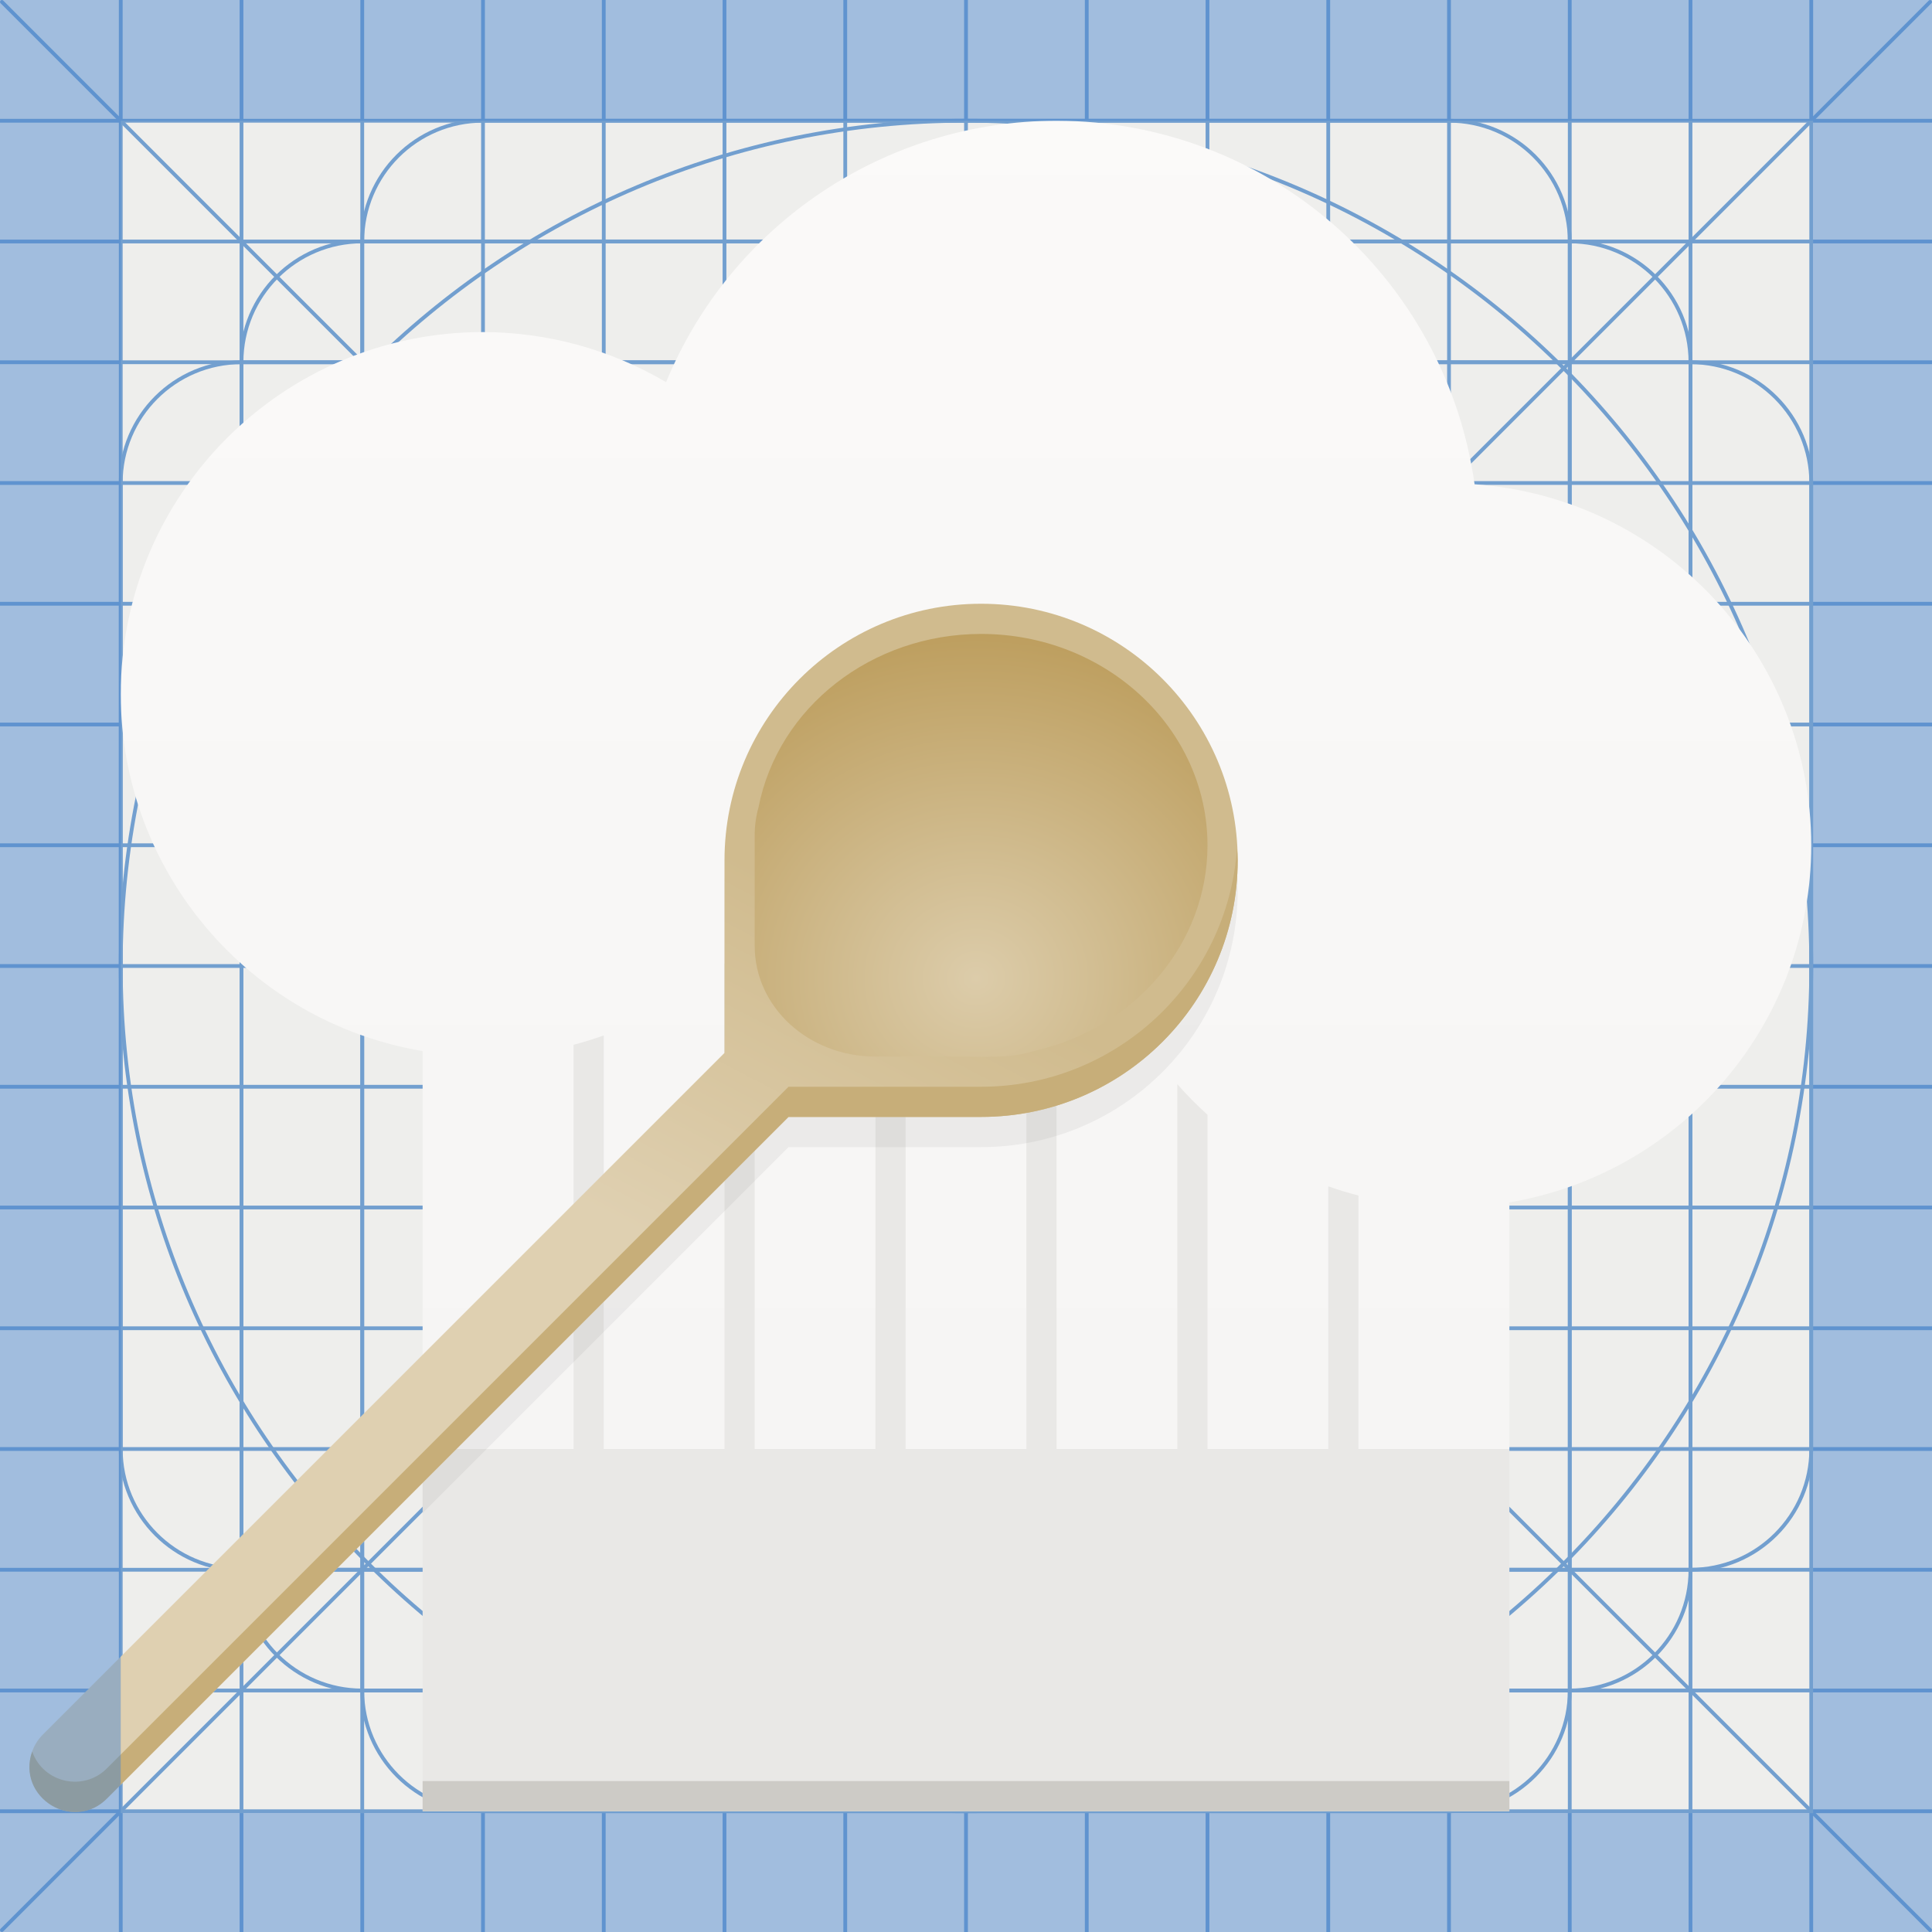
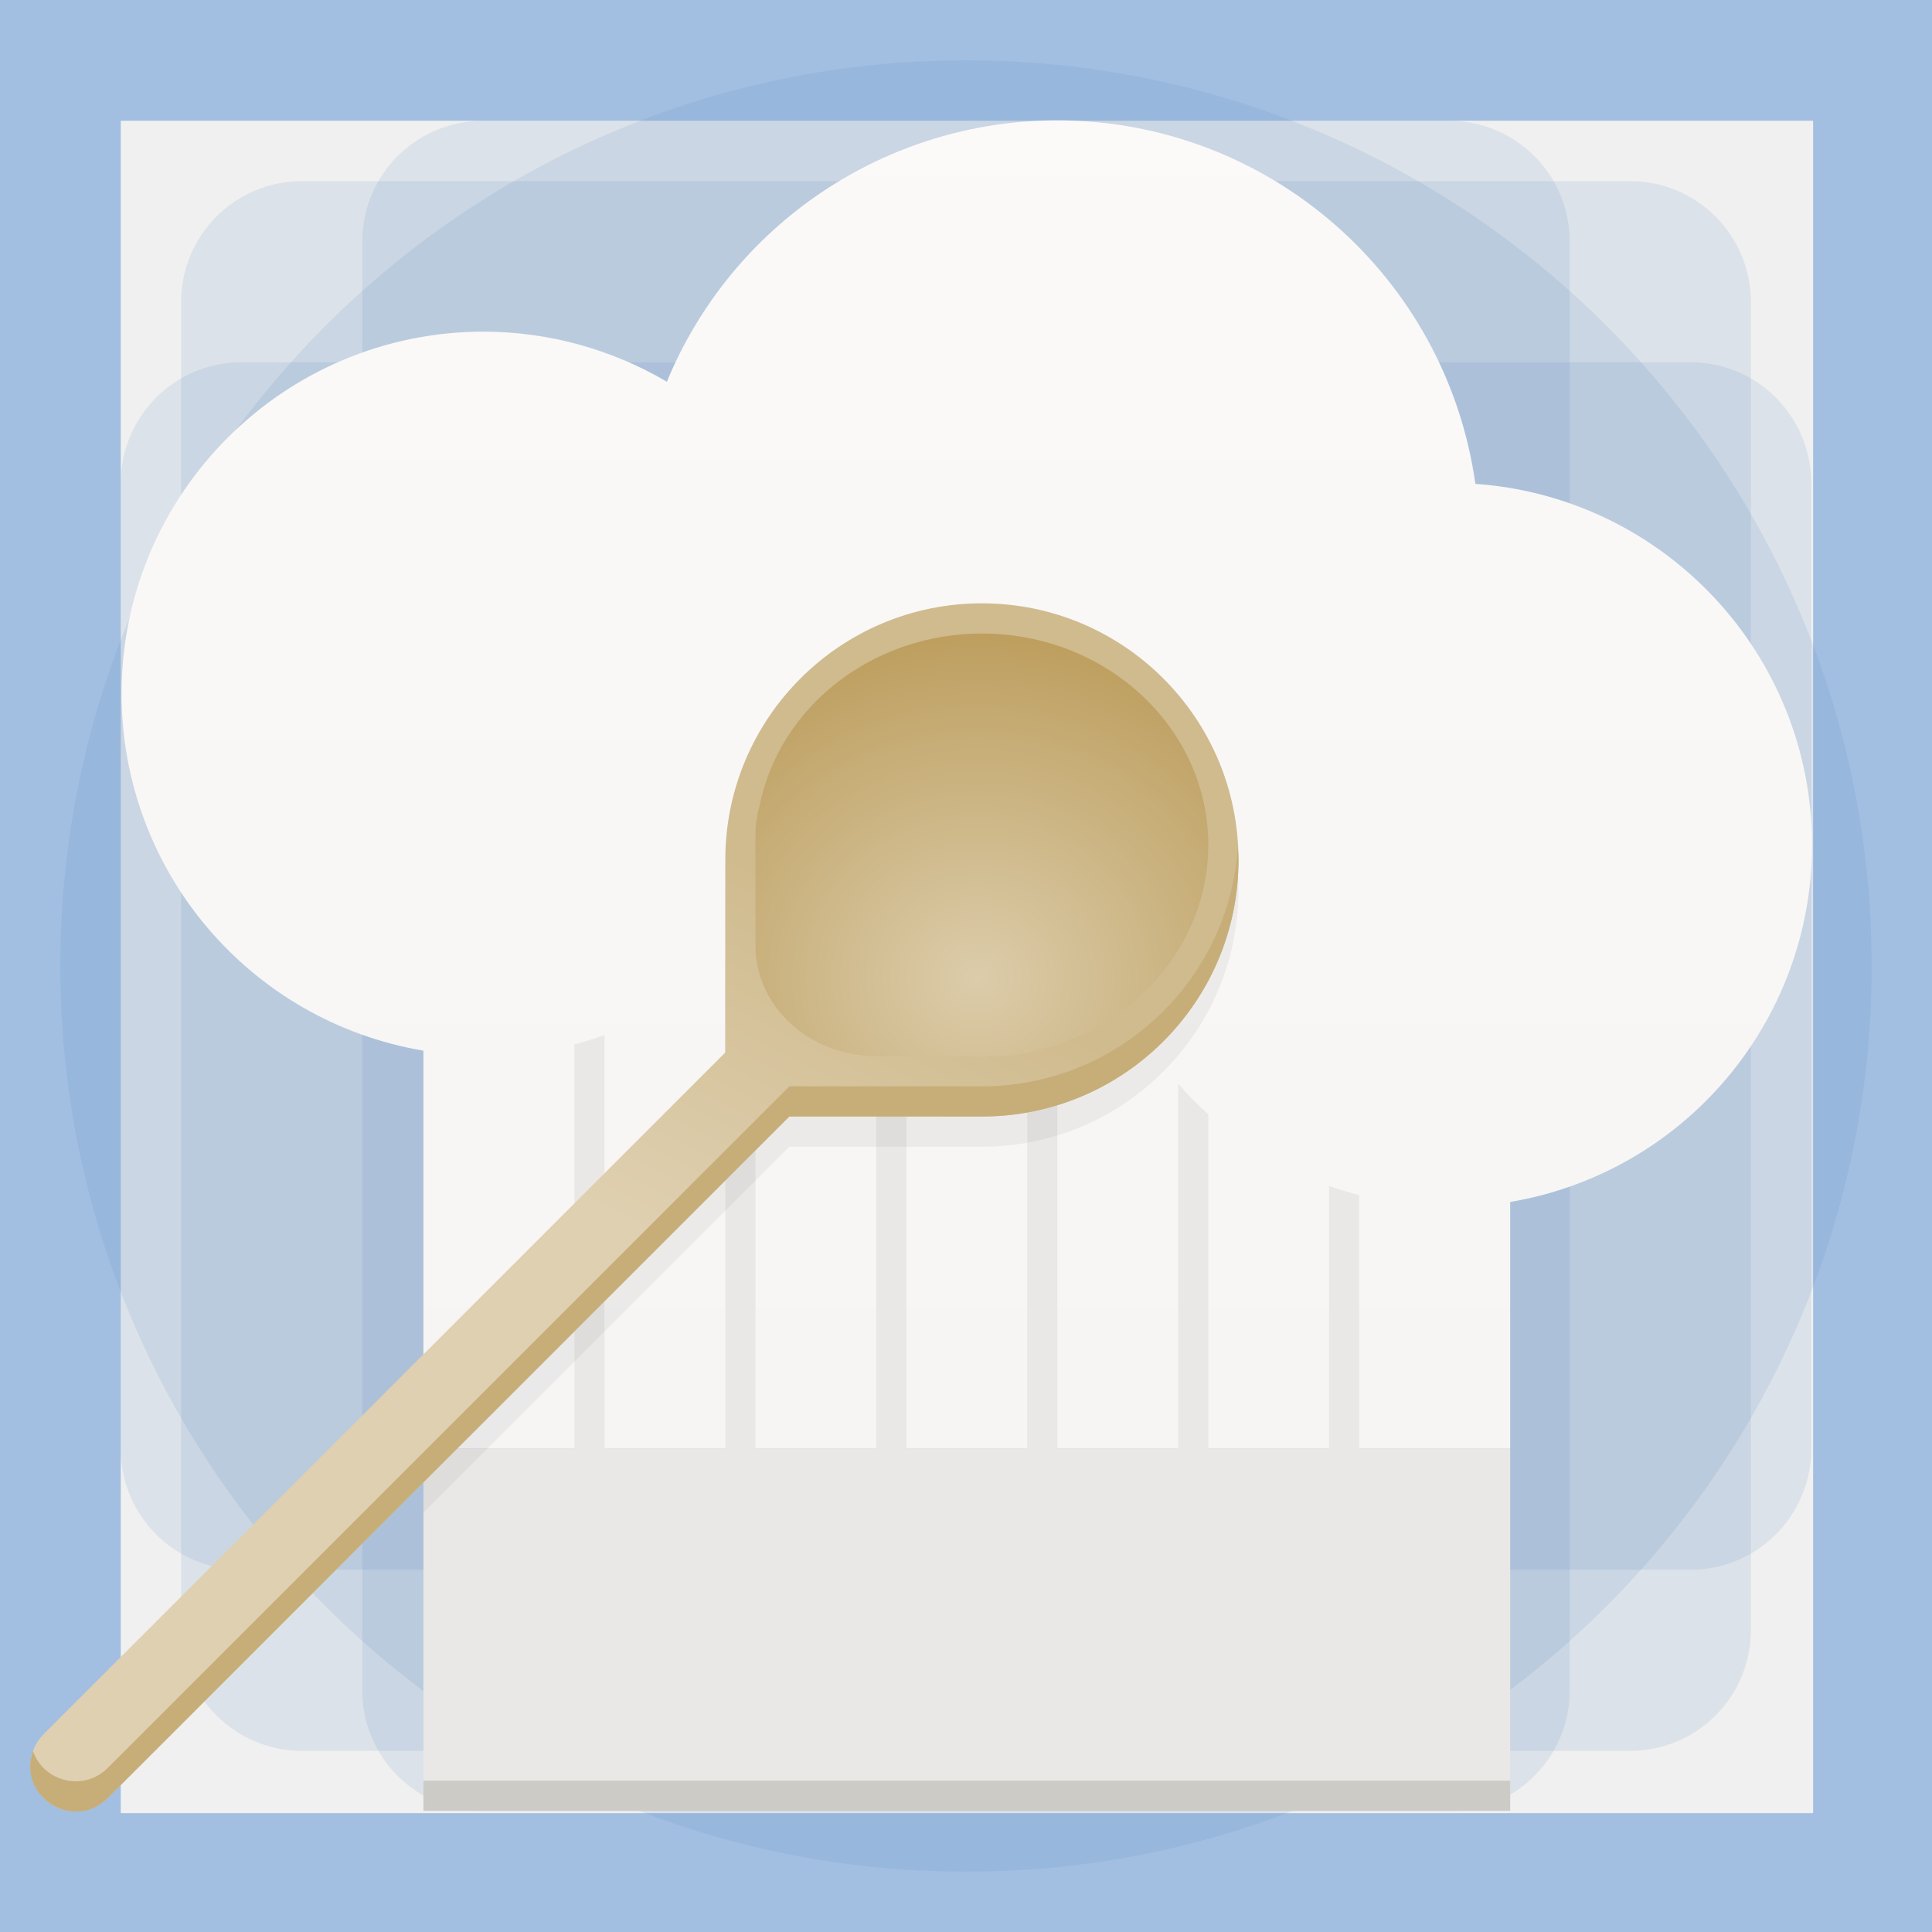
- <svg xmlns="http://www.w3.org/2000/svg" xmlns:xlink="http://www.w3.org/1999/xlink" width="512" height="512" id="svg11300" version="1.0" style="display:inline;enable-background:new" viewBox="0 0 512 512">
+ <svg xmlns="http://www.w3.org/2000/svg" xmlns:xlink="http://www.w3.org/1999/xlink" width="512" height="512" id="svg11300" version="1.0" style="display:inline;enable-background:new" viewBox="0 0 128 128">
  <defs id="defs3">
-     <linearGradient id="linearGradient1132">
-       <stop style="stop-color:#f6f5f4;stop-opacity:1;" offset="0" id="stop1127" />
-       <stop style="stop-color:#fbfaf9;stop-opacity:1" offset="1" id="stop1130" />
-     </linearGradient>
-     <linearGradient id="linearGradient1124">
-       <stop id="stop1118" offset="0" style="stop-color:#dcccaa;stop-opacity:1" />
-       <stop style="stop-color:#d0bb8e;stop-opacity:1" offset="0.378" id="stop1120" />
-       <stop id="stop1122" offset="1" style="stop-color:#bd9e5e;stop-opacity:1" />
-     </linearGradient>
-     <linearGradient id="linearGradient1116">
-       <stop id="stop1112" offset="0" style="stop-color:#d0bb8e;stop-opacity:1" />
-       <stop id="stop1114" offset="1" style="stop-color:#dfd0b1;stop-opacity:1" />
-     </linearGradient>
-     <linearGradient id="linearGradient1101">
-       <stop style="stop-color:#fafafa;stop-opacity:1" offset="0" id="stop1097" />
-       <stop style="stop-color:#eff0f1;stop-opacity:1" offset="1" id="stop1099" />
-     </linearGradient>
    <linearGradient id="linearGradient1659">
      <stop style="stop-color:#f3f4f5;stop-opacity:1" offset="0" id="stop1655" />
      <stop id="stop1663" offset="0.55" style="stop-color:#eceeef;stop-opacity:1;" />
      <stop style="stop-color:#e4e6e8;stop-opacity:1" offset="1" id="stop1657" />
    </linearGradient>
    <clipPath clipPathUnits="userSpaceOnUse" id="clipPath5145">
      <path style="opacity:1;vector-effect:none;fill:url(#radialGradient5149);fill-opacity:1;stroke:none;stroke-width:24;stroke-linecap:round;stroke-linejoin:miter;stroke-miterlimit:4;stroke-dasharray:none;stroke-dashoffset:0;stroke-opacity:1;marker:none;marker-start:none;marker-mid:none;marker-end:none;paint-order:normal" d="m 175.5,-180.5 c -79.529,0 -144,64.471 -144,144 C 31.537,36.81 80,101.169 128,106.535 V 268 h 256 V 107.5 C 424,107.5 447.5,64.519 447.5,11.5 c 0,-53.019 -42.981,-96 -96,-96 -11.781,0.033 -24.114,2.488 -34.41,6.483 0.267,7.486 10.173,22.804 10.173,22.804 0,0 -9.076,-9.608 -13.548,-21.422 C 295.865,-138.139 239.542,-180.465 175.5,-180.5 Z" id="path5147" />
    </clipPath>
    <radialGradient xlink:href="#linearGradient1659" id="radialGradient5149" gradientUnits="userSpaceOnUse" gradientTransform="matrix(0.7029049,0,0,0.702905,50.81893,-192.6381)" cx="160.308" cy="148.154" fx="160.308" fy="148.154" r="208" />
    <linearGradient xlink:href="#linearGradient1101" id="linearGradient1103-3" x1="266" y1="-280" x2="266" y2="172" gradientUnits="userSpaceOnUse" />
+     <linearGradient id="linearGradient1101">
+       <stop style="stop-color:#fafafa;stop-opacity:1" offset="0" id="stop1097" />
+       <stop style="stop-color:#eff0f1;stop-opacity:1" offset="1" id="stop1099" />
+     </linearGradient>
+     <linearGradient xlink:href="#linearGradient1132" id="linearGradient1134" x1="256" y1="140" x2="256" y2="-235" gradientUnits="userSpaceOnUse" />
+     <linearGradient id="linearGradient1132">
+       <stop style="stop-color:#f6f5f4;stop-opacity:1;" offset="0" id="stop1127" />
+       <stop style="stop-color:#fbfaf9;stop-opacity:1" offset="1" id="stop1130" />
+     </linearGradient>
    <linearGradient xlink:href="#linearGradient1116" id="linearGradient1254-3" x1="238.37" y1="249.63" x2="192" y2="338.543" gradientUnits="userSpaceOnUse" />
+     <linearGradient id="linearGradient1116">
+       <stop id="stop1112" offset="0" style="stop-color:#d0bb8e;stop-opacity:1" />
+       <stop id="stop1114" offset="1" style="stop-color:#dfd0b1;stop-opacity:1" />
+     </linearGradient>
    <radialGradient xlink:href="#linearGradient1124" id="radialGradient1127-2" cx="282.924" cy="258.341" fx="282.924" fy="258.341" r="60" gradientTransform="matrix(1.64446,3.543939e-8,-3.3117136e-8,1.536703,-206.5657,-349.7076)" gradientUnits="userSpaceOnUse" />
-     <linearGradient xlink:href="#linearGradient1132" id="linearGradient1134" x1="256" y1="140" x2="256" y2="-235" gradientUnits="userSpaceOnUse" />
+     <linearGradient id="linearGradient1124">
+       <stop id="stop1118" offset="0" style="stop-color:#dcccaa;stop-opacity:1" />
+       <stop style="stop-color:#d0bb8e;stop-opacity:1" offset="0.378" id="stop1120" />
+       <stop id="stop1122" offset="1" style="stop-color:#bd9e5e;stop-opacity:1" />
+     </linearGradient>
  </defs>
-   <g id="layer1" style="display:inline" transform="translate(0,212)">
+   <g id="layer1" style="display:inline" transform="translate(0,-172)">
    <g id="layer2" style="display:inline">
-       <g style="display:inline;fill:#000000;enable-background:new" transform="matrix(7.991171,0,0,8.003641,-167.7909,-4846.078)" id="g12027" />
-       <g id="g1498" transform="translate(-24,24)">
-         <rect y="-236" x="24" height="512" width="512" id="rect13805" style="display:inline;overflow:visible;visibility:visible;fill:#eeeeec;fill-opacity:1;fill-rule:nonzero;stroke:none;stroke-width:2;marker:none;enable-background:accumulate" />
-         <g id="g1335" style="display:inline;enable-background:new">
-           <path style="fill:none;stroke:#729fcf;stroke-width:1;stroke-linecap:round;stroke-linejoin:miter;stroke-miterlimit:4;stroke-dasharray:none;stroke-opacity:1" d="m 24.505,-235.495 510.99,510.99" id="path906" />
-           <path style="fill:none;stroke:#729fcf;stroke-width:1;stroke-linecap:round;stroke-linejoin:miter;stroke-miterlimit:4;stroke-dasharray:none;stroke-opacity:1" d="M 535.495,-235.495 24.505,275.495" id="path908" />
-           <path style="fill:none;stroke:#729fcf;stroke-width:1;stroke-linecap:butt;stroke-linejoin:miter;stroke-miterlimit:4;stroke-dasharray:none;stroke-opacity:1" d="m 56,-236 -1e-5,512" id="path910" />
-           <path style="display:inline;fill:none;stroke:#729fcf;stroke-width:1;stroke-linecap:butt;stroke-linejoin:miter;stroke-miterlimit:4;stroke-dasharray:none;stroke-opacity:1;enable-background:new" d="m 88,-236 -1e-5,512" id="path910-3" />
-           <path style="display:inline;fill:none;stroke:#729fcf;stroke-width:1;stroke-linecap:butt;stroke-linejoin:miter;stroke-miterlimit:4;stroke-dasharray:none;stroke-opacity:1;enable-background:new" d="m 120,-236 -1e-5,512" id="path910-6" />
-           <path style="display:inline;fill:none;stroke:#729fcf;stroke-width:1;stroke-linecap:butt;stroke-linejoin:miter;stroke-miterlimit:4;stroke-dasharray:none;stroke-opacity:1;enable-background:new" d="m 152,-236 -1e-5,512" id="path910-3-7" />
-           <path style="display:inline;fill:none;stroke:#729fcf;stroke-width:1;stroke-linecap:butt;stroke-linejoin:miter;stroke-miterlimit:4;stroke-dasharray:none;stroke-opacity:1;enable-background:new" d="m 184,-236 -1e-5,512" id="path910-5" />
-           <path style="display:inline;fill:none;stroke:#729fcf;stroke-width:1;stroke-linecap:butt;stroke-linejoin:miter;stroke-miterlimit:4;stroke-dasharray:none;stroke-opacity:1;enable-background:new" d="m 216,-236 -1e-5,512" id="path910-3-3" />
-           <path style="display:inline;fill:none;stroke:#729fcf;stroke-width:1;stroke-linecap:butt;stroke-linejoin:miter;stroke-miterlimit:4;stroke-dasharray:none;stroke-opacity:1;enable-background:new" d="m 248,-236 -1e-5,512" id="path910-6-5" />
-           <path style="display:inline;fill:none;stroke:#729fcf;stroke-width:1;stroke-linecap:butt;stroke-linejoin:miter;stroke-miterlimit:4;stroke-dasharray:none;stroke-opacity:1;enable-background:new" d="m 280,-236 -10e-6,512" id="path910-3-7-6" />
-           <path style="display:inline;fill:none;stroke:#729fcf;stroke-width:1;stroke-linecap:butt;stroke-linejoin:miter;stroke-miterlimit:4;stroke-dasharray:none;stroke-opacity:1;enable-background:new" d="m 312,-236 -10e-6,512" id="path910-5-2" />
-           <path style="display:inline;fill:none;stroke:#729fcf;stroke-width:1;stroke-linecap:butt;stroke-linejoin:miter;stroke-miterlimit:4;stroke-dasharray:none;stroke-opacity:1;enable-background:new" d="m 344,-236 -10e-6,512" id="path910-3-3-9" />
-           <path style="display:inline;fill:none;stroke:#729fcf;stroke-width:1;stroke-linecap:butt;stroke-linejoin:miter;stroke-miterlimit:4;stroke-dasharray:none;stroke-opacity:1;enable-background:new" d="m 376,-236 -10e-6,512" id="path910-6-5-1" />
-           <path style="display:inline;fill:none;stroke:#729fcf;stroke-width:1;stroke-linecap:butt;stroke-linejoin:miter;stroke-miterlimit:4;stroke-dasharray:none;stroke-opacity:1;enable-background:new" d="m 408,-236 -10e-6,512" id="path910-3-7-6-2" />
-           <path style="display:inline;fill:none;stroke:#729fcf;stroke-width:1;stroke-linecap:butt;stroke-linejoin:miter;stroke-miterlimit:4;stroke-dasharray:none;stroke-opacity:1;enable-background:new" d="m 440,-236 -10e-6,512" id="path910-5-2-7" />
-           <path style="display:inline;fill:none;stroke:#729fcf;stroke-width:1;stroke-linecap:butt;stroke-linejoin:miter;stroke-miterlimit:4;stroke-dasharray:none;stroke-opacity:1;enable-background:new" d="m 472,-236 -10e-6,512" id="path910-3-3-9-0" />
-           <path style="display:inline;fill:none;stroke:#729fcf;stroke-width:1;stroke-linecap:butt;stroke-linejoin:miter;stroke-miterlimit:4;stroke-dasharray:none;stroke-opacity:1;enable-background:new" d="m 504,-236 -10e-6,512" id="path910-6-5-1-9" />
-           <path style="display:inline;fill:none;stroke:#729fcf;stroke-width:1;stroke-linecap:butt;stroke-linejoin:miter;stroke-miterlimit:4;stroke-dasharray:none;stroke-opacity:1;enable-background:new" d="m 24,244 512,1e-5" id="path910-60" />
-           <path style="display:inline;fill:none;stroke:#729fcf;stroke-width:1;stroke-linecap:butt;stroke-linejoin:miter;stroke-miterlimit:4;stroke-dasharray:none;stroke-opacity:1;enable-background:new" d="m 24,212 512,1e-5" id="path910-3-6" />
-           <path style="display:inline;fill:none;stroke:#729fcf;stroke-width:1;stroke-linecap:butt;stroke-linejoin:miter;stroke-miterlimit:4;stroke-dasharray:none;stroke-opacity:1;enable-background:new" d="m 24,180 512,1e-5" id="path910-6-2" />
-           <path style="display:inline;fill:none;stroke:#729fcf;stroke-width:1;stroke-linecap:butt;stroke-linejoin:miter;stroke-miterlimit:4;stroke-dasharray:none;stroke-opacity:1;enable-background:new" d="m 24,148 512,1e-5" id="path910-3-7-61" />
-           <path style="display:inline;fill:none;stroke:#729fcf;stroke-width:1;stroke-linecap:butt;stroke-linejoin:miter;stroke-miterlimit:4;stroke-dasharray:none;stroke-opacity:1;enable-background:new" d="m 24,116 512,1e-5" id="path910-5-8" />
-           <path style="display:inline;fill:none;stroke:#729fcf;stroke-width:1;stroke-linecap:butt;stroke-linejoin:miter;stroke-miterlimit:4;stroke-dasharray:none;stroke-opacity:1;enable-background:new" d="m 24,84 512,1e-5" id="path910-3-3-7" />
-           <path style="display:inline;fill:none;stroke:#729fcf;stroke-width:1;stroke-linecap:butt;stroke-linejoin:miter;stroke-miterlimit:4;stroke-dasharray:none;stroke-opacity:1;enable-background:new" d="m 24,52 512,1e-5" id="path910-6-5-9" />
-           <path style="display:inline;fill:none;stroke:#729fcf;stroke-width:1;stroke-linecap:butt;stroke-linejoin:miter;stroke-miterlimit:4;stroke-dasharray:none;stroke-opacity:1;enable-background:new" d="m 24,20 512,10e-6" id="path910-3-7-6-20" />
-           <path style="display:inline;fill:none;stroke:#729fcf;stroke-width:1;stroke-linecap:butt;stroke-linejoin:miter;stroke-miterlimit:4;stroke-dasharray:none;stroke-opacity:1;enable-background:new" d="m 24,-12 512,10e-6" id="path910-5-2-2" />
-           <path style="display:inline;fill:none;stroke:#729fcf;stroke-width:1;stroke-linecap:butt;stroke-linejoin:miter;stroke-miterlimit:4;stroke-dasharray:none;stroke-opacity:1;enable-background:new" d="m 24,-44 512,1e-5" id="path910-3-3-9-3" />
-           <path style="display:inline;fill:none;stroke:#729fcf;stroke-width:1;stroke-linecap:butt;stroke-linejoin:miter;stroke-miterlimit:4;stroke-dasharray:none;stroke-opacity:1;enable-background:new" d="m 24,-76 512,1e-5" id="path910-6-5-1-7" />
-           <path style="display:inline;fill:none;stroke:#729fcf;stroke-width:1;stroke-linecap:butt;stroke-linejoin:miter;stroke-miterlimit:4;stroke-dasharray:none;stroke-opacity:1;enable-background:new" d="m 24,-108 512,1e-5" id="path910-3-7-6-2-5" />
-           <path style="display:inline;fill:none;stroke:#729fcf;stroke-width:1;stroke-linecap:butt;stroke-linejoin:miter;stroke-miterlimit:4;stroke-dasharray:none;stroke-opacity:1;enable-background:new" d="m 24,-140 512,1e-5" id="path910-5-2-7-9" />
-           <path style="display:inline;fill:none;stroke:#729fcf;stroke-width:1;stroke-linecap:butt;stroke-linejoin:miter;stroke-miterlimit:4;stroke-dasharray:none;stroke-opacity:1;enable-background:new" d="m 24,-172 512,1e-5" id="path910-3-3-9-0-2" />
-           <path style="display:inline;fill:none;stroke:#729fcf;stroke-width:1;stroke-linecap:butt;stroke-linejoin:miter;stroke-miterlimit:4;stroke-dasharray:none;stroke-opacity:1;enable-background:new" d="m 24,-204 512,1e-5" id="path910-6-5-1-9-2" />
-           <rect style="opacity:1;vector-effect:none;fill:none;fill-opacity:1;stroke:#729fcf;stroke-width:1;stroke-linecap:butt;stroke-linejoin:miter;stroke-miterlimit:4;stroke-dasharray:none;stroke-dashoffset:0;stroke-opacity:1;marker:none;marker-start:none;marker-mid:none;marker-end:none;paint-order:normal" id="rect1110" width="320" height="448" x="120" y="-204" rx="32" ry="32" />
-           <rect style="display:inline;opacity:1;vector-effect:none;fill:none;fill-opacity:1;stroke:#729fcf;stroke-width:1;stroke-linecap:butt;stroke-linejoin:miter;stroke-miterlimit:4;stroke-dasharray:none;stroke-dashoffset:0;stroke-opacity:1;marker:none;marker-start:none;marker-mid:none;marker-end:none;paint-order:normal;enable-background:new" id="rect1110-8" width="383.99" height="384.023" x="88" y="-172.023" rx="32" ry="32" />
-           <rect style="display:inline;opacity:1;vector-effect:none;fill:none;fill-opacity:1;stroke:#729fcf;stroke-width:1;stroke-linecap:butt;stroke-linejoin:miter;stroke-miterlimit:4;stroke-dasharray:none;stroke-dashoffset:0;stroke-opacity:1;marker:none;marker-start:none;marker-mid:none;marker-end:none;paint-order:normal;enable-background:new" id="rect1110-8-9" width="448" height="320" x="56" y="-140" rx="32" ry="32" />
-           <circle style="opacity:1;vector-effect:none;fill:none;fill-opacity:1;stroke:#729fcf;stroke-width:1;stroke-linecap:butt;stroke-linejoin:miter;stroke-miterlimit:4;stroke-dasharray:none;stroke-dashoffset:0;stroke-opacity:1;marker:none;marker-start:none;marker-mid:none;marker-end:none;paint-order:normal" id="path1142" cx="280" cy="20" r="224" />
-         </g>
+       <rect style="display:inline;overflow:visible;visibility:visible;fill:#f0f0f0;fill-opacity:1;fill-rule:nonzero;stroke:none;stroke-width:0.5;marker:none;enable-background:accumulate" id="rect13805" width="128" height="128" x="9.2651362e-08" y="172" />
+       <g style="display:inline;enable-background:new" id="g1168" transform="matrix(0.25,0,0,0.25,6.9488522e-8,225)">
+         <circle cx="256" cy="44" r="240" id="path1142" style="opacity:0.1;fill:#2864b0;fill-opacity:1;stroke:none;stroke-width:1;stroke-linecap:butt;stroke-linejoin:miter;stroke-miterlimit:4;stroke-dasharray:none;stroke-dashoffset:0;stroke-opacity:1;marker:none;marker-start:none;marker-mid:none;marker-end:none;paint-order:normal" />
+         <rect ry="32" rx="32" y="-180" x="96" height="448" width="320" id="rect1110" style="opacity:0.1;fill:#2864b0;fill-opacity:1;stroke:none;stroke-width:1;stroke-linecap:butt;stroke-linejoin:miter;stroke-miterlimit:4;stroke-dasharray:none;stroke-dashoffset:0;stroke-opacity:1;marker:none;marker-start:none;marker-mid:none;marker-end:none;paint-order:normal" />
+         <rect ry="32" rx="32" y="-164" x="48" height="416" width="416" id="rect1110-8" style="display:inline;opacity:0.1;fill:#2864b0;fill-opacity:1;stroke:none;stroke-width:1;stroke-linecap:butt;stroke-linejoin:miter;stroke-miterlimit:4;stroke-dasharray:none;stroke-dashoffset:0;stroke-opacity:1;marker:none;marker-start:none;marker-mid:none;marker-end:none;paint-order:normal;enable-background:new" />
+         <rect ry="32" rx="32" y="-116" x="32" height="320" width="448" id="rect1110-8-9" style="display:inline;opacity:0.1;fill:#2864b0;fill-opacity:1;stroke:none;stroke-width:1;stroke-linecap:butt;stroke-linejoin:miter;stroke-miterlimit:4;stroke-dasharray:none;stroke-dashoffset:0;stroke-opacity:1;marker:none;marker-start:none;marker-mid:none;marker-end:none;paint-order:normal;enable-background:new" />
      </g>
+       <path style="display:inline;opacity:0.472;vector-effect:none;fill:#4a86cf;fill-opacity:1;stroke:none;stroke-width:10;stroke-linecap:butt;stroke-linejoin:miter;stroke-miterlimit:4;stroke-dasharray:none;stroke-dashoffset:0;stroke-opacity:1;marker:none;marker-start:none;marker-mid:none;marker-end:none;paint-order:normal;enable-background:new" d="M 0,172 V 300 H 128 V 172 Z m 8,8 H 120.125 V 292.125 H 8 Z" id="rect991" />
    </g>
    <g id="layer9" style="display:inline;opacity:1">
-       <g transform="translate(4.77242e-8,1.8530274e-6)" style="display:inline;opacity:1;enable-background:new" id="g961-7">
+       <g transform="matrix(0.25,0,0,0.25,0.05278429,224.9719)" style="display:inline;opacity:1;enable-background:new" id="g961-7">
        <rect ry="0" rx="0" y="172" x="112" height="96" width="288" id="rect957-0" style="opacity:1;vector-effect:none;fill:#e9e8e6;fill-opacity:1;stroke:none;stroke-width:2;stroke-linecap:butt;stroke-linejoin:miter;stroke-miterlimit:4;stroke-dasharray:none;stroke-dashoffset:0;stroke-opacity:1;marker:none;marker-start:none;marker-mid:none;marker-end:none;paint-order:normal" />
        <rect ry="0" rx="0" y="260" x="112" height="8" width="288" id="rect957-5-9" style="display:inline;opacity:1;vector-effect:none;fill:#cdcbc6;fill-opacity:1;stroke:none;stroke-width:2;stroke-linecap:butt;stroke-linejoin:miter;stroke-miterlimit:4;stroke-dasharray:none;stroke-dashoffset:0;stroke-opacity:1;marker:none;marker-start:none;marker-mid:none;marker-end:none;paint-order:normal;enable-background:new" />
        <g transform="translate(0,32.00001)" style="fill:url(#linearGradient1103-3);fill-opacity:1" id="g1095-3">
          <path style="display:inline;opacity:1;vector-effect:none;fill:url(#linearGradient1134);fill-opacity:1;stroke:none;stroke-width:2;stroke-linecap:butt;stroke-linejoin:miter;stroke-miterlimit:4;stroke-dasharray:none;stroke-dashoffset:0;stroke-opacity:1;marker:none;marker-start:none;marker-mid:none;marker-end:none;paint-order:normal;enable-background:new" d="m 280,-212 a 112,112 0 0 0 -103.484,69.279 96,96 0 0 0 -48.516,-13.279 96,96 0 0 0 -96,96 96,96 0 0 0 80,94.551 V 140 H 400 V 74.643 A 96,96 0 0 0 480,-20 96,96 0 0 0 390.781,-115.66 112,112 0 0 0 280,-212 Z" id="rect957-3-6" />
        </g>
        <path id="rect1043-1" transform="translate(0,-212)" d="m 200,247.375 a 96,96 0 0 1 -8,8.023 V 391 c 0,2.216 1.784,4 4,4 2.216,0 4,-1.784 4,-4 z m 32,2.232 V 391 c 0,2.216 1.784,4 4,4 2.216,0 4,-1.784 4,-4 V 252.246 c -2.704,-0.762 -5.373,-1.642 -8,-2.639 z m 48,5.221 c -2.653,0.399 -5.322,0.686 -8,0.861 V 391 c 0,2.216 1.784,4 4,4 2.216,0 4,-1.784 4,-4 z m -120,19.574 a 96,96 0 0 1 -8,2.477 V 391 c 0,2.216 1.784,4 4,4 2.216,0 4,-1.784 4,-4 z m 152,12.914 V 391 c 0,2.216 1.784,4 4,4 2.216,0 4,-1.784 4,-4 v -95.582 a 96,96 0 0 1 -8,-8.102 z m 40,27.07 V 391 c 0,2.216 1.784,4 4,4 2.216,0 4,-1.784 4,-4 v -74.172 a 96,96 0 0 1 -8,-2.441 z" style="display:inline;opacity:1;vector-effect:none;fill:#e9e8e6;fill-opacity:1;stroke:none;stroke-width:2;stroke-linecap:butt;stroke-linejoin:miter;stroke-miterlimit:4;stroke-dasharray:none;stroke-dashoffset:0;stroke-opacity:1;marker:none;marker-start:none;marker-mid:none;marker-end:none;paint-order:normal;enable-background:new" />
        <path id="rect957-6-8" d="M 208.254,-20 C 197.789,-7.725 192.028,7.87 192,24 v 51.031 l -80,80 v 33.938 L 208.969,92 H 260 c 37.555,10e-7 68,-30.445 68,-68 -0.004,-16.12 -5.735,-31.714 -16.17,-44 z" style="display:inline;opacity:0.05;vector-effect:none;fill:#000000;fill-opacity:1;stroke:none;stroke-width:2;stroke-linecap:butt;stroke-linejoin:miter;stroke-miterlimit:4;stroke-dasharray:none;stroke-dashoffset:0;stroke-opacity:1;marker:none;marker-start:none;marker-mid:none;marker-end:none;paint-order:normal;enable-background:new" />
        <path id="rect1198-7" transform="translate(0,-212)" d="m 260,160 a 68,68 0 0 0 -68,68 v 51.031 L 11.516,459.516 a 12.001,12.001 0 1 0 16.969,16.969 L 208.969,296 H 260 a 68,68 0 0 0 68,-68 68,68 0 0 0 -68,-68 z" style="opacity:1;vector-effect:none;fill:url(#linearGradient1254-3);fill-opacity:1;stroke:none;stroke-width:24;stroke-linecap:round;stroke-linejoin:bevel;stroke-miterlimit:4;stroke-dasharray:none;stroke-dashoffset:0;stroke-opacity:1;marker:none;marker-start:none;marker-mid:none;marker-end:none;paint-order:normal" />
        <path id="rect1198-9-9" d="M 327.834,12.689 C 325.37,48.338 295.734,75.998 260,76 H 208.969 L 28.484,256.484 c -6.188,6.427 -16.976,4.095 -19.957,-4.314 -4.273,12.157 11.008,21.586 19.957,12.314 L 208.969,84 H 260 c 37.555,0 68,-30.445 68,-68 -0.028,-1.105 -0.084,-2.209 -0.166,-3.311 z" style="display:inline;opacity:1;vector-effect:none;fill:#c7ae79;fill-opacity:1;stroke:none;stroke-width:24;stroke-linecap:round;stroke-linejoin:bevel;stroke-miterlimit:4;stroke-dasharray:none;stroke-dashoffset:0;stroke-opacity:1;marker:none;marker-start:none;marker-mid:none;marker-end:none;paint-order:normal;enable-background:new" />
        <path id="rect1115-2" d="M 260,-44 A 60,56.068 0 0 0 201.012,1.959 C 200.351,4.314 200,6.785 200,9.334 v 2.734 26.598 C 200,54.917 214.272,68 232,68 h 23.873 A 60,56.068 0 0 0 260,68.137 60,56.068 0 0 0 262.932,68 H 264 c 3.601,0 7.056,-0.548 10.281,-1.545 A 60,56.068 0 0 0 320,12.068 60,56.068 0 0 0 260,-44 Z" style="opacity:1;vector-effect:none;fill:url(#radialGradient1127-2);fill-opacity:1;stroke:none;stroke-width:24;stroke-linecap:butt;stroke-linejoin:miter;stroke-miterlimit:4;stroke-dasharray:none;stroke-dashoffset:0;stroke-opacity:1;marker:none;marker-start:none;marker-mid:none;marker-end:none;paint-order:normal" />
      </g>
-       <path style="opacity:0.472;vector-effect:none;fill:#4a86cf;fill-opacity:1;stroke:none;stroke-width:10;stroke-linecap:butt;stroke-linejoin:miter;stroke-miterlimit:4;stroke-dasharray:none;stroke-dashoffset:0;stroke-opacity:1;marker:none;marker-start:none;marker-mid:none;marker-end:none;paint-order:normal" d="M 0 0 L 0 512 L 512 512 L 512 0 L 0 0 z M 32 32 L 480.5 32 L 480.5 480.5 L 32 480.5 L 32 32 z " transform="translate(0,-212)" id="rect991" />
    </g>
  </g>
</svg>
